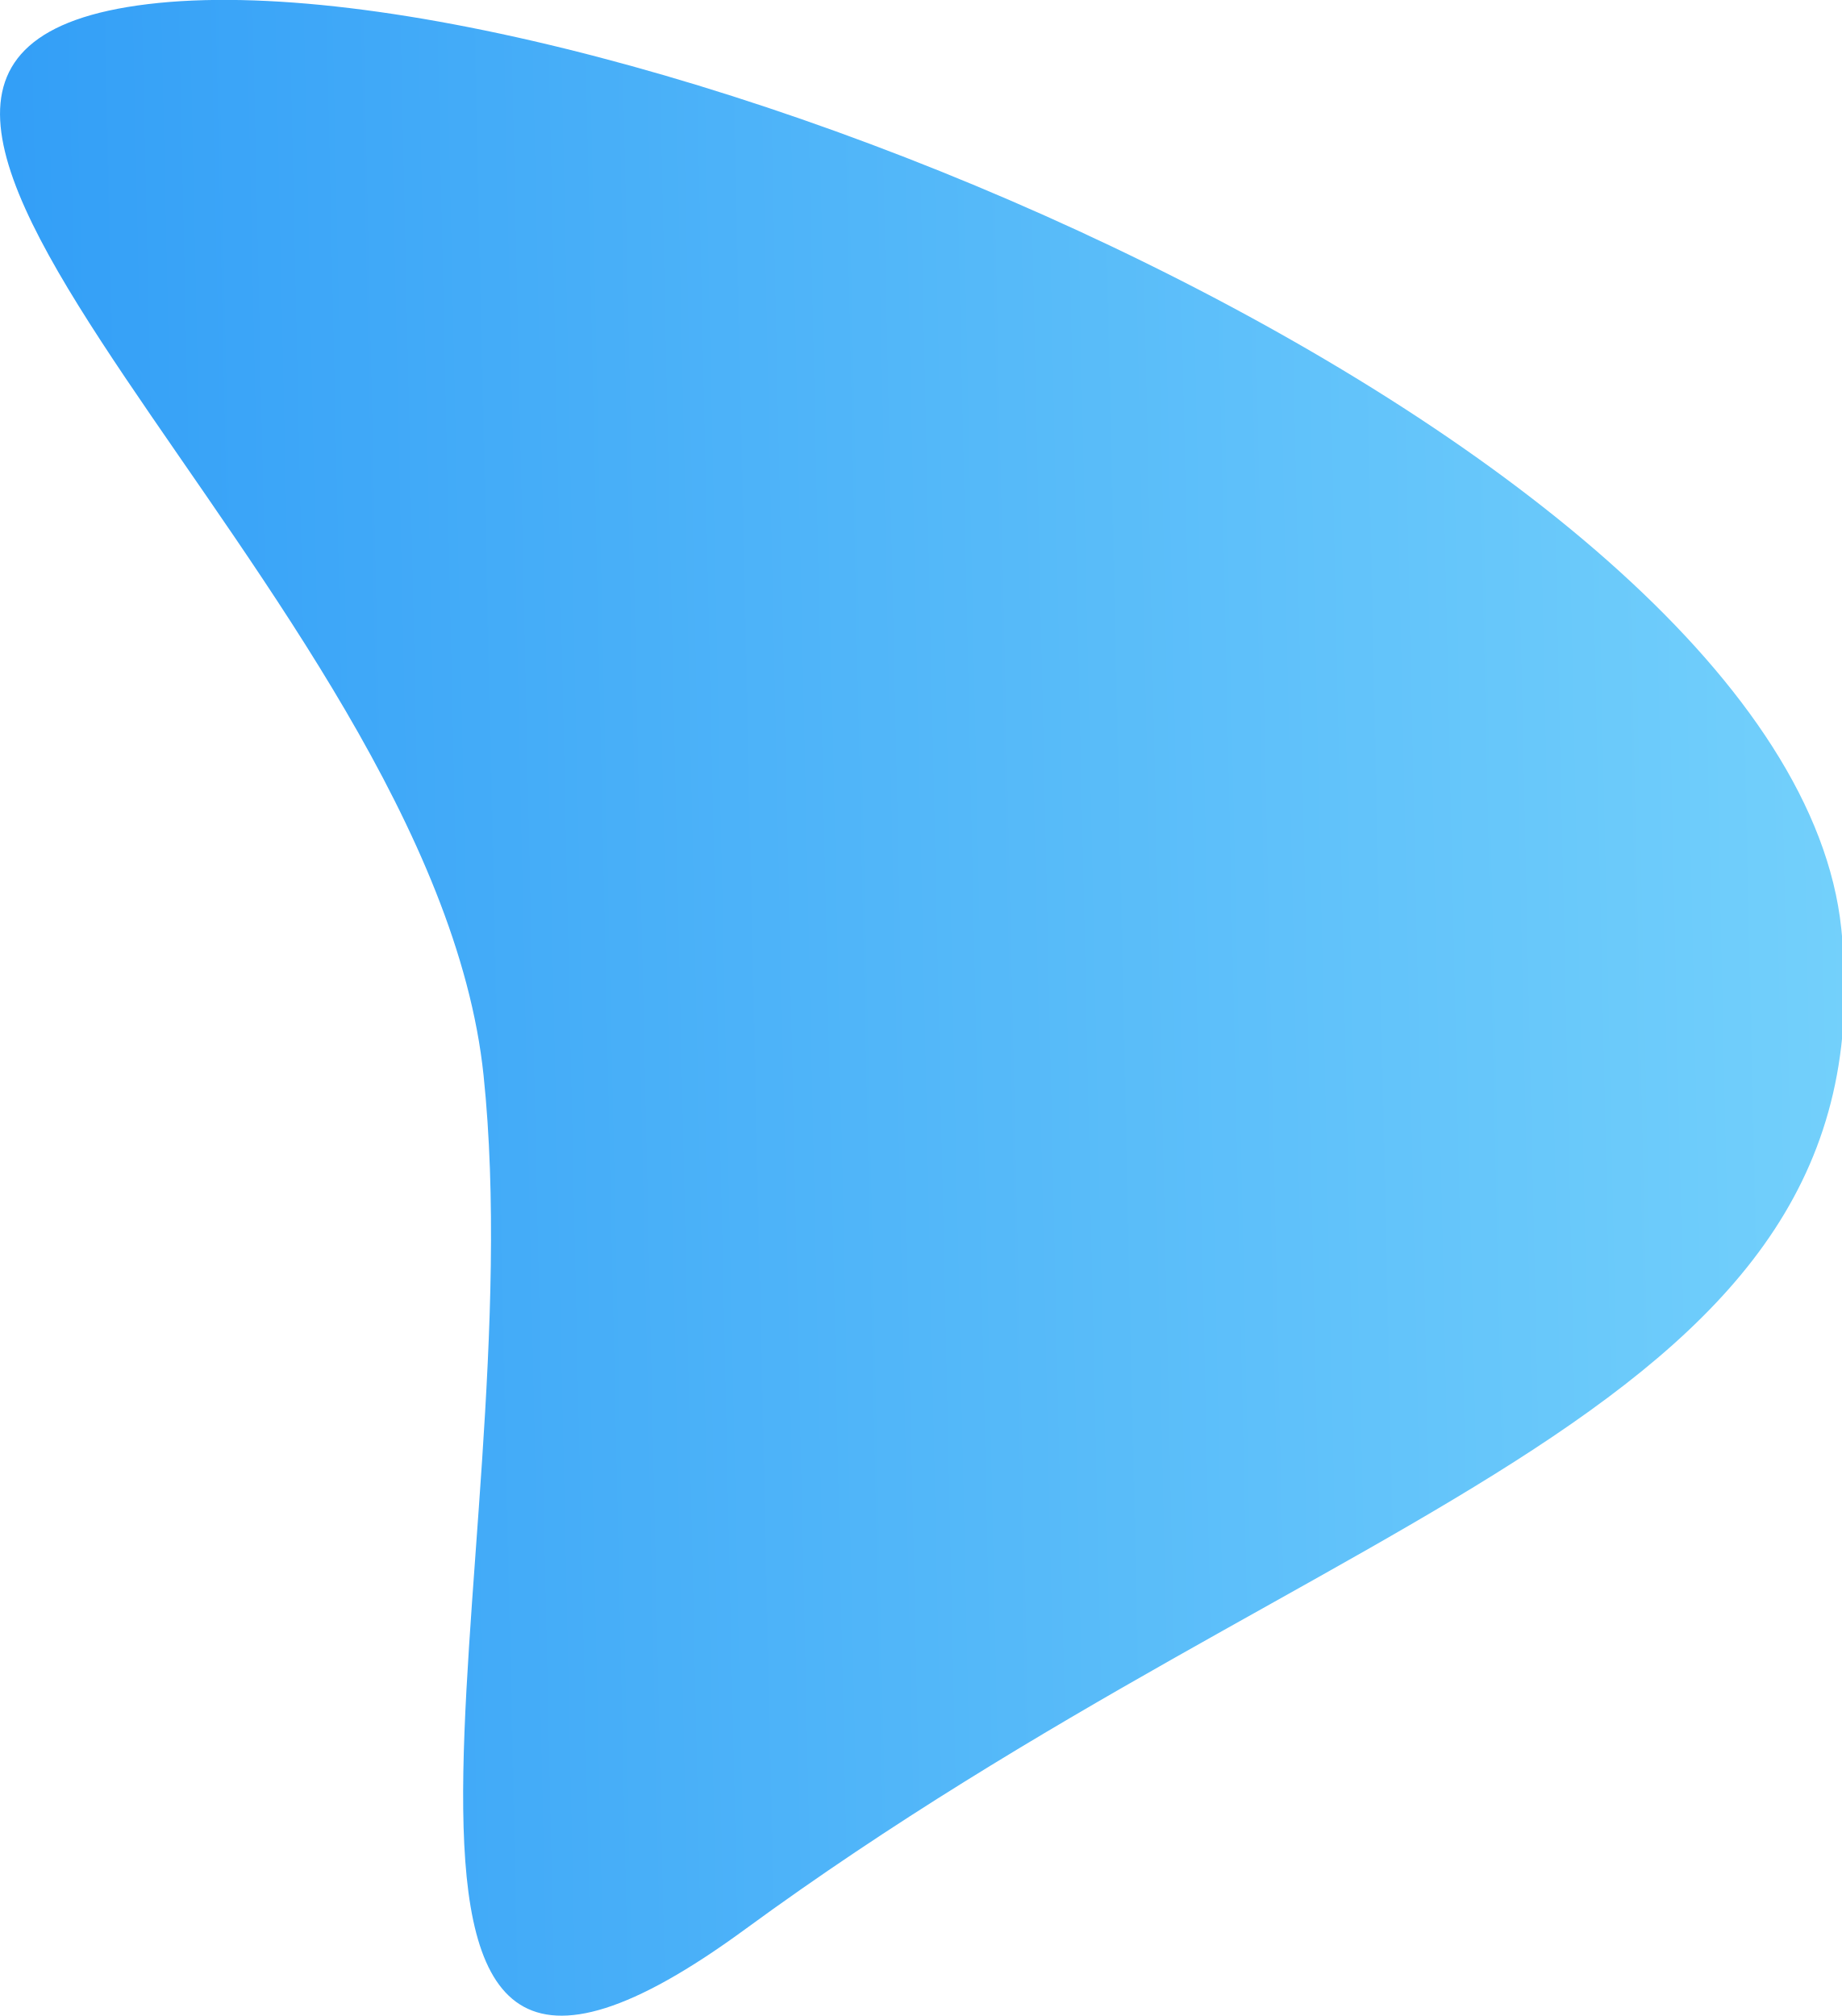
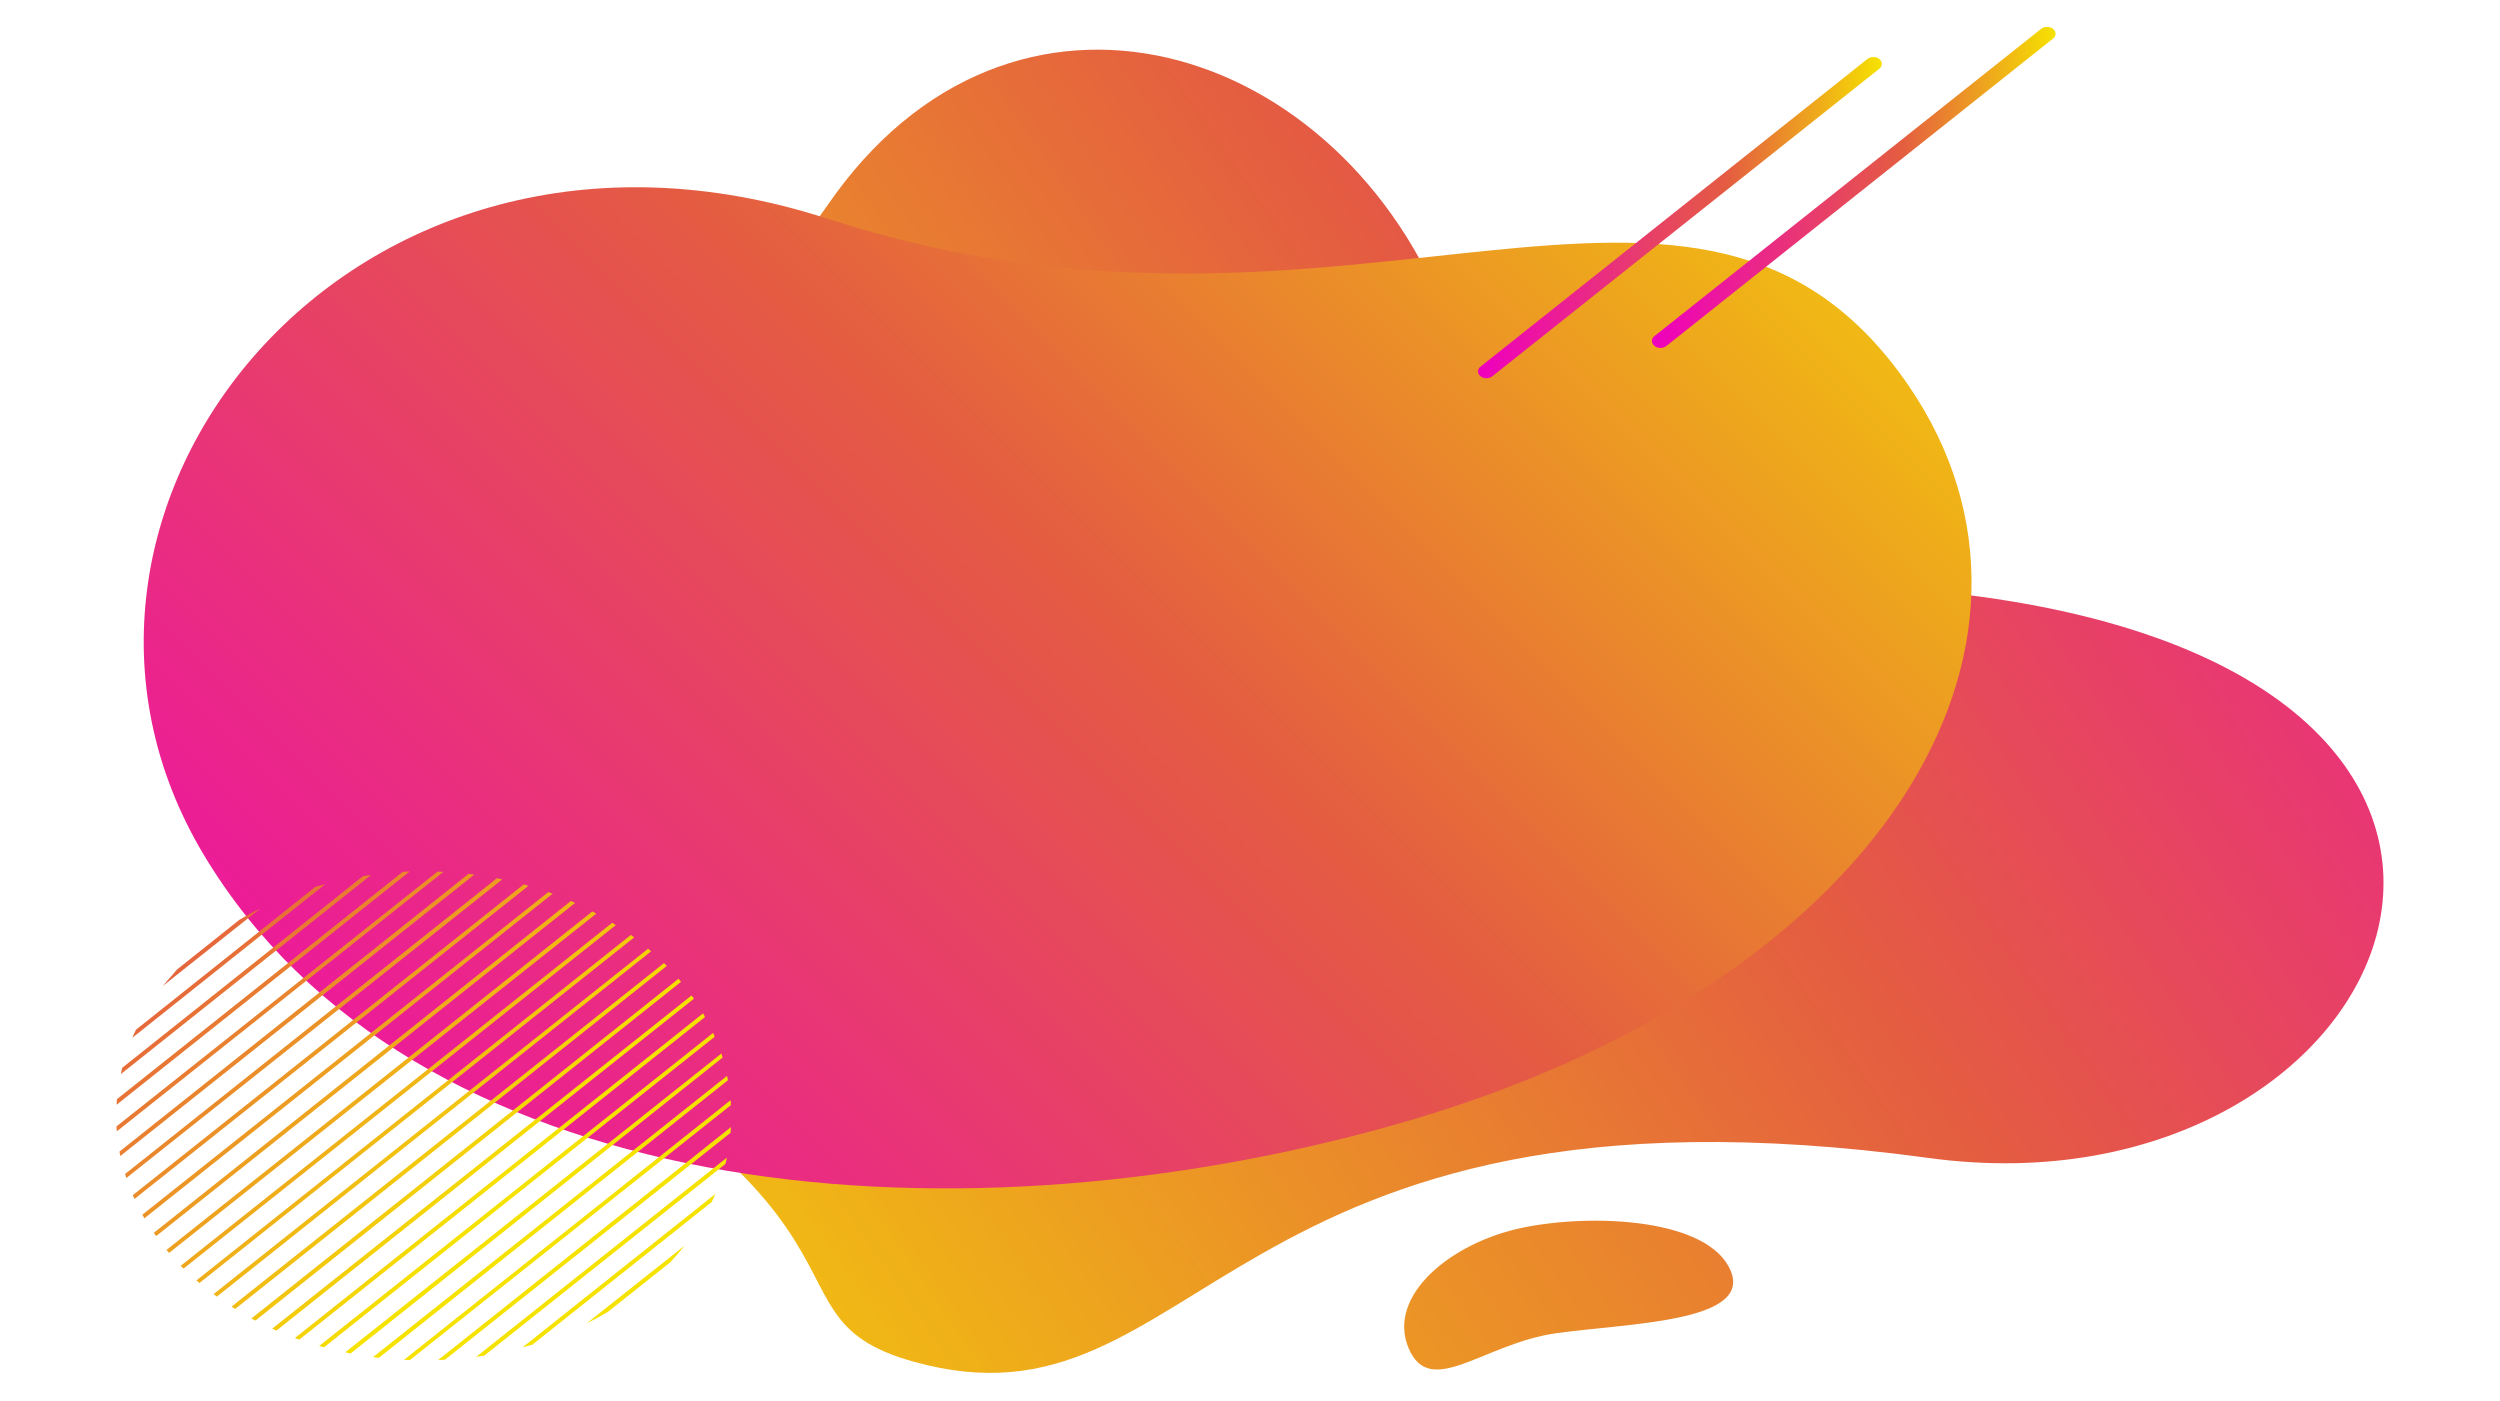
- <svg xmlns="http://www.w3.org/2000/svg" version="1.1" id="Layer_3" x="0px" y="0px" viewBox="0 0 1114.9 1220.8" style="enable-background:new 0 0 1114.9 1220.8;" xml:space="preserve">
+ <svg xmlns="http://www.w3.org/2000/svg" version="1.1" id="Layer_3" x="0px" y="0px" viewBox="0 0 1419.1 794.7" style="enable-background:new 0 0 1419.1 794.7;" xml:space="preserve">
  <style type="text/css">
	.st0{fill:url(#SVGID_1_);}
+ 	.st1{fill:url(#SVGID_2_);}
+ 	.st2{fill:url(#SVGID_3_);}
+ 	.st3{fill:url(#SVGID_4_);}
+ 	.st4{fill:url(#SVGID_5_);}
+ 	.st5{fill:url(#SVGID_6_);}
+ 	.st6{fill:url(#SVGID_7_);}
+ 	.st7{fill:url(#SVGID_8_);}
+ 	.st8{fill:url(#SVGID_9_);}
+ 	.st9{fill:url(#SVGID_10_);}
+ 	.st10{fill:url(#SVGID_11_);}
+ 	.st11{fill:url(#SVGID_12_);}
+ 	.st12{fill:url(#SVGID_13_);}
+ 	.st13{fill:url(#SVGID_14_);}
+ 	.st14{fill:url(#SVGID_15_);}
+ 	.st15{fill:url(#SVGID_16_);}
+ 	.st16{fill:url(#SVGID_17_);}
+ 	.st17{fill:url(#SVGID_18_);}
+ 	.st18{fill:url(#SVGID_19_);}
+ 	.st19{fill:url(#SVGID_20_);}
+ 	.st20{fill:url(#SVGID_21_);}
+ 	.st21{fill:url(#SVGID_22_);}
+ 	.st22{fill:url(#SVGID_23_);}
+ 	.st23{fill:url(#SVGID_24_);}
+ 	.st24{fill:url(#SVGID_25_);}
+ 	.st25{fill:url(#SVGID_26_);}
+ 	.st26{fill:url(#SVGID_27_);}
+ 	.st27{fill:url(#SVGID_28_);}
+ 	.st28{fill:url(#SVGID_29_);}
+ 	.st29{fill:url(#SVGID_30_);}
+ 	.st30{fill:url(#SVGID_31_);}
</style>
-   <linearGradient id="SVGID_1_" gradientUnits="userSpaceOnUse" x1="-531.518" y1="444.852" x2="586.643" y2="554.834" gradientTransform="matrix(-1.0067 0.1134 -0.1232 -1.0931 657.6198 1151.606)">
-     <stop offset="0" style="stop-color:#74D1FB" />
-     <stop offset="1" style="stop-color:#329EF7" />
-   </linearGradient>
-   <path class="st0" d="M292.8,651.2C262.1,356.8-186.8,35.9,89.5,2.5s994.7,265.4,1025.4,559.9s-305.6,343.7-663.9,606  C176.4,1369.4,323.6,945.7,292.8,651.2z" />
+   <g>
+     <g>
+       <linearGradient id="SVGID_1_" gradientUnits="userSpaceOnUse" x1="-54.248" y1="40.669" x2="1491.777" y2="-1026.87" gradientTransform="matrix(1 0 0 1 0 960)">
+         <stop offset="0.162" style="stop-color:#F6E200" />
+         <stop offset="0.623" style="stop-color:#E45C41" />
+         <stop offset="1" style="stop-color:#EF00BD" />
+       </linearGradient>
+       <path class="st0" d="M1106.4,336.5c-129-14.3-260.6-91.2-283.8-153c-60.3-160.8-248.7-218.9-353-66.8    C361.4,274.5-8.7,439.2,182.8,523.8c356,157.4,234.9,221.2,336,249.2c163,45.4,172.2-170.8,575.9-115.7    C1364.6,694.3,1501.5,380.3,1106.4,336.5z" />
+       <linearGradient id="SVGID_2_" gradientUnits="userSpaceOnUse" x1="34.796" y1="363.888" x2="1866.81" y2="-901.127" gradientTransform="matrix(1 0 0 1 0 960)">
+         <stop offset="0.162" style="stop-color:#F6E200" />
+         <stop offset="0.623" style="stop-color:#E45C41" />
+         <stop offset="1" style="stop-color:#EF00BD" />
+       </linearGradient>
+       <path class="st1" d="M982.4,721.3c-12.3-29.4-77.4-32.8-118.2-24.4c-40.8,8.5-77,38.6-64.7,68.2c12.3,29.4,42.3-2.4,83.8-8.3    C923.5,751.1,994.7,750.7,982.4,721.3z" />
+     </g>
+     <linearGradient id="SVGID_3_" gradientUnits="userSpaceOnUse" x1="1214.904" y1="-1231.057" x2="130.097" y2="-146.249" gradientTransform="matrix(1 0 0 1 0 960)">
+       <stop offset="0.162" style="stop-color:#F6E200" />
+       <stop offset="0.554" style="stop-color:#E45C41" />
+       <stop offset="0.993" style="stop-color:#EF00BD" />
+     </linearGradient>
+     <path class="st2" d="M1083.6,219.2c-119.7-175-315.1,1.8-613.7-95c-271-87.9-471.5,166.1-354,361.4   C233.3,681,533.8,710.8,790.1,638.9C1069.7,560.6,1183.2,365.1,1083.6,219.2z" />
+     <g>
+       <linearGradient id="SVGID_4_" gradientUnits="userSpaceOnUse" x1="344.988" y1="-224.655" x2="-446.854" y2="-799.861" gradientTransform="matrix(1 0 0 1 19.902 956.6479)">
+         <stop offset="0.162" style="stop-color:#F6E200" />
+         <stop offset="0.554" style="stop-color:#E45C41" />
+         <stop offset="0.993" style="stop-color:#EF00BD" />
+       </linearGradient>
+       <path class="st3" d="M380.5,716.5c2.9-3.1,5.6-6.3,8.1-9.4l-55.5,44c4-1.9,8-4.1,11.9-6.4L380.5,716.5z" />
+       <linearGradient id="SVGID_5_" gradientUnits="userSpaceOnUse" x1="351.18" y1="-220.948" x2="-432.817" y2="-790.456" gradientTransform="matrix(1 0 0 1 19.902 956.6479)">
+         <stop offset="0.162" style="stop-color:#F6E200" />
+         <stop offset="0.554" style="stop-color:#E45C41" />
+         <stop offset="0.993" style="stop-color:#EF00BD" />
+       </linearGradient>
+       <path class="st4" d="M404,682.3c0.7-1.5,1.5-3.1,2.1-4.6l-109.6,87.2c1.9-0.6,3.8-1.1,5.7-1.6L404,682.3z" />
+       <linearGradient id="SVGID_6_" gradientUnits="userSpaceOnUse" x1="358.003" y1="-216.522" x2="-433.434" y2="-791.434" gradientTransform="matrix(1 0 0 1 19.902 956.6479)">
+         <stop offset="0.162" style="stop-color:#F6E200" />
+         <stop offset="0.554" style="stop-color:#E45C41" />
+         <stop offset="0.993" style="stop-color:#EF00BD" />
+       </linearGradient>
+       <path class="st5" d="M411.8,660.7c0.3-1.2,0.6-2.4,0.8-3.6L270.3,770.2c1.5-0.2,3.1-0.5,4.6-0.7L411.8,660.7z" />
+       <linearGradient id="SVGID_7_" gradientUnits="userSpaceOnUse" x1="364.959" y1="-212.161" x2="-430.122" y2="-789.72" gradientTransform="matrix(1 0 0 1 19.902 956.6479)">
+         <stop offset="0.162" style="stop-color:#F6E200" />
+         <stop offset="0.554" style="stop-color:#E45C41" />
+         <stop offset="0.993" style="stop-color:#EF00BD" />
+       </linearGradient>
+       <path class="st6" d="M414.7,643c0.1-1.1,0.2-2.1,0.2-3.2L248.7,772c1.4,0,2.6-0.1,3.9-0.2L414.7,643z" />
+       <linearGradient id="SVGID_8_" gradientUnits="userSpaceOnUse" x1="371.89" y1="-207.738" x2="-425.323" y2="-786.846" gradientTransform="matrix(1 0 0 1 19.902 956.6479)">
+         <stop offset="0.162" style="stop-color:#F6E200" />
+         <stop offset="0.554" style="stop-color:#E45C41" />
+         <stop offset="0.993" style="stop-color:#EF00BD" />
+       </linearGradient>
+       <path class="st7" d="M414.9,627.3c0-1-0.1-1.8-0.2-2.8L229.3,771.9c1.1,0.1,2.4,0.1,3.4,0.1L414.9,627.3z" />
+       <linearGradient id="SVGID_9_" gradientUnits="userSpaceOnUse" x1="378.831" y1="-203.355" x2="-419.965" y2="-783.613" gradientTransform="matrix(1 0 0 1 19.902 956.6479)">
+         <stop offset="0.162" style="stop-color:#F6E200" />
+         <stop offset="0.554" style="stop-color:#E45C41" />
+         <stop offset="0.993" style="stop-color:#EF00BD" />
+       </linearGradient>
+       <path class="st8" d="M413.2,613.2c-0.2-0.9-0.3-1.7-0.5-2.5L211.8,770.3c1,0.1,2.2,0.3,3.2,0.5L413.2,613.2z" />
+       <linearGradient id="SVGID_10_" gradientUnits="userSpaceOnUse" x1="385.9" y1="-198.964" x2="-413.929" y2="-779.972" gradientTransform="matrix(1 0 0 1 19.902 956.6479)">
+         <stop offset="0.162" style="stop-color:#F6E200" />
+         <stop offset="0.554" style="stop-color:#E45C41" />
+         <stop offset="0.993" style="stop-color:#EF00BD" />
+       </linearGradient>
+       <path class="st9" d="M410.2,600.3c-0.2-0.8-0.5-1.5-0.7-2.3L196,767.6c1,0.2,1.9,0.5,3,0.7L410.2,600.3z" />
+       <linearGradient id="SVGID_11_" gradientUnits="userSpaceOnUse" x1="392.885" y1="-194.534" x2="-407.746" y2="-776.125" gradientTransform="matrix(1 0 0 1 19.902 956.6479)">
+         <stop offset="0.162" style="stop-color:#F6E200" />
+         <stop offset="0.554" style="stop-color:#E45C41" />
+         <stop offset="0.993" style="stop-color:#EF00BD" />
+       </linearGradient>
+       <path class="st10" d="M405.7,588.5c-0.3-0.8-0.6-1.4-0.9-2.2L181.2,764c0.9,0.2,1.8,0.6,2.7,0.8L405.7,588.5z" />
+       <linearGradient id="SVGID_12_" gradientUnits="userSpaceOnUse" x1="399.844" y1="-190.138" x2="-401.226" y2="-772.048" gradientTransform="matrix(1 0 0 1 19.902 956.6479)">
+         <stop offset="0.162" style="stop-color:#F6E200" />
+         <stop offset="0.554" style="stop-color:#E45C41" />
+         <stop offset="0.993" style="stop-color:#EF00BD" />
+       </linearGradient>
+       <path class="st11" d="M400.2,577.3c-0.4-0.7-0.7-1.3-1.1-2.1L167.4,759.5c0.8,0.3,1.7,0.7,2.5,0.9L400.2,577.3z" />
+       <linearGradient id="SVGID_13_" gradientUnits="userSpaceOnUse" x1="406.833" y1="-185.706" x2="-394.77" y2="-768.003" gradientTransform="matrix(1 0 0 1 19.902 956.6479)">
+         <stop offset="0.162" style="stop-color:#F6E200" />
+         <stop offset="0.554" style="stop-color:#E45C41" />
+         <stop offset="0.993" style="stop-color:#EF00BD" />
+       </linearGradient>
+       <path class="st12" d="M393.9,566.9c-0.4-0.7-0.9-1.3-1.4-1.8l-238,189.1c0.8,0.3,1.6,0.7,2.4,1.1L393.9,566.9z" />
+       <linearGradient id="SVGID_14_" gradientUnits="userSpaceOnUse" x1="413.775" y1="-181.307" x2="-388.015" y2="-763.74" gradientTransform="matrix(1 0 0 1 19.902 956.6479)">
+         <stop offset="0.162" style="stop-color:#F6E200" />
+         <stop offset="0.554" style="stop-color:#E45C41" />
+         <stop offset="0.993" style="stop-color:#EF00BD" />
+       </linearGradient>
+       <path class="st13" d="M386.6,557.3c-0.5-0.6-1-1.2-1.5-1.7L142.7,748.4c0.7,0.5,1.5,0.8,2.3,1.2L386.6,557.3z" />
+       <linearGradient id="SVGID_15_" gradientUnits="userSpaceOnUse" x1="420.781" y1="-176.958" x2="-381.281" y2="-759.588" gradientTransform="matrix(1 0 0 1 19.902 956.6479)">
+         <stop offset="0.162" style="stop-color:#F6E200" />
+         <stop offset="0.554" style="stop-color:#E45C41" />
+         <stop offset="0.993" style="stop-color:#EF00BD" />
+       </linearGradient>
+       <path class="st14" d="M378.5,548.3c-0.5-0.6-1.1-1.1-1.6-1.6L131.4,741.7c0.7,0.5,1.4,0.9,2.1,1.3L378.5,548.3z" />
+       <linearGradient id="SVGID_16_" gradientUnits="userSpaceOnUse" x1="427.702" y1="-172.563" x2="-374.396" y2="-755.22" gradientTransform="matrix(1 0 0 1 19.902 956.6479)">
+         <stop offset="0.162" style="stop-color:#F6E200" />
+         <stop offset="0.554" style="stop-color:#E45C41" />
+         <stop offset="0.993" style="stop-color:#EF00BD" />
+       </linearGradient>
+       <path class="st15" d="M369.6,540c-0.6-0.6-1.3-1-1.7-1.5L121.2,734.6c0.6,0.5,1.3,1,1.9,1.4L369.6,540z" />
+       <linearGradient id="SVGID_17_" gradientUnits="userSpaceOnUse" x1="434.58" y1="-168.161" x2="-367.508" y2="-750.81" gradientTransform="matrix(1 0 0 1 19.902 956.6479)">
+         <stop offset="0.162" style="stop-color:#F6E200" />
+         <stop offset="0.554" style="stop-color:#E45C41" />
+         <stop offset="0.993" style="stop-color:#EF00BD" />
+       </linearGradient>
+       <path class="st16" d="M360,532.1c-0.6-0.5-1.3-1-1.9-1.4L111.5,726.8c0.6,0.6,1.3,1,1.7,1.5L360,532.1z" />
+       <linearGradient id="SVGID_18_" gradientUnits="userSpaceOnUse" x1="441.454" y1="-163.735" x2="-360.625" y2="-746.377" gradientTransform="matrix(1 0 0 1 19.902 956.6479)">
+         <stop offset="0.162" style="stop-color:#F6E200" />
+         <stop offset="0.554" style="stop-color:#E45C41" />
+         <stop offset="0.993" style="stop-color:#EF00BD" />
+       </linearGradient>
+       <path class="st17" d="M349.6,525.1c-0.7-0.5-1.4-0.9-2.1-1.3L102.6,718.5c0.5,0.6,1.1,1.1,1.6,1.6L349.6,525.1z" />
+       <linearGradient id="SVGID_19_" gradientUnits="userSpaceOnUse" x1="448.347" y1="-159.438" x2="-353.563" y2="-741.957" gradientTransform="matrix(1 0 0 1 19.902 956.6479)">
+         <stop offset="0.162" style="stop-color:#F6E200" />
+         <stop offset="0.554" style="stop-color:#E45C41" />
+         <stop offset="0.993" style="stop-color:#EF00BD" />
+       </linearGradient>
+       <path class="st18" d="M338.5,518.6c-0.7-0.5-1.5-0.8-2.3-1.2L94.5,709.5c0.5,0.6,1,1.2,1.5,1.7L338.5,518.6z" />
+       <linearGradient id="SVGID_20_" gradientUnits="userSpaceOnUse" x1="455.159" y1="-155.245" x2="-346.339" y2="-737.465" gradientTransform="matrix(1 0 0 1 19.902 956.6479)">
+         <stop offset="0.162" style="stop-color:#F6E200" />
+         <stop offset="0.554" style="stop-color:#E45C41" />
+         <stop offset="0.993" style="stop-color:#EF00BD" />
+       </linearGradient>
+       <path class="st19" d="M326.5,512.5c-0.8-0.3-1.6-0.7-2.4-1.1L87.3,699.8c0.5,0.7,0.9,1.3,1.4,1.8L326.5,512.5z" />
+       <linearGradient id="SVGID_21_" gradientUnits="userSpaceOnUse" x1="461.866" y1="-150.888" x2="-339.261" y2="-732.839" gradientTransform="matrix(1 0 0 1 19.902 956.6479)">
+         <stop offset="0.162" style="stop-color:#F6E200" />
+         <stop offset="0.554" style="stop-color:#E45C41" />
+         <stop offset="0.993" style="stop-color:#EF00BD" />
+       </linearGradient>
+       <path class="st20" d="M313.7,507.3c-0.8-0.3-1.7-0.7-2.5-0.9L80.8,689.5c0.5,0.7,0.7,1.3,1.1,2.1L313.7,507.3z" />
+       <linearGradient id="SVGID_22_" gradientUnits="userSpaceOnUse" x1="468.623" y1="-146.753" x2="-331.99" y2="-728.33" gradientTransform="matrix(1 0 0 1 19.902 956.6479)">
+         <stop offset="0.162" style="stop-color:#F6E200" />
+         <stop offset="0.554" style="stop-color:#E45C41" />
+         <stop offset="0.993" style="stop-color:#EF00BD" />
+       </linearGradient>
+       <path class="st21" d="M300,502.8c-0.9-0.2-1.8-0.6-2.7-0.8L75.4,678.4c0.3,0.8,0.6,1.4,0.9,2.2L300,502.8z" />
+       <linearGradient id="SVGID_23_" gradientUnits="userSpaceOnUse" x1="475.202" y1="-142.619" x2="-324.646" y2="-723.64" gradientTransform="matrix(1 0 0 1 19.902 956.6479)">
+         <stop offset="0.162" style="stop-color:#F6E200" />
+         <stop offset="0.554" style="stop-color:#E45C41" />
+         <stop offset="0.993" style="stop-color:#EF00BD" />
+       </linearGradient>
+       <path class="st22" d="M285.1,499.2c-1-0.2-1.9-0.5-3-0.7L71,666.4c0.2,0.8,0.5,1.5,0.7,2.3L285.1,499.2z" />
+       <linearGradient id="SVGID_24_" gradientUnits="userSpaceOnUse" x1="481.606" y1="-138.562" x2="-317.191" y2="-718.821" gradientTransform="matrix(1 0 0 1 19.902 956.6479)">
+         <stop offset="0.162" style="stop-color:#F6E200" />
+         <stop offset="0.554" style="stop-color:#E45C41" />
+         <stop offset="0.993" style="stop-color:#EF00BD" />
+       </linearGradient>
+       <path class="st23" d="M269.2,496.5c-1-0.1-2.2-0.3-3.2-0.5L67.8,653.7c0.2,0.9,0.3,1.7,0.5,2.5L269.2,496.5z" />
+       <linearGradient id="SVGID_25_" gradientUnits="userSpaceOnUse" x1="487.815" y1="-134.76" x2="-309.484" y2="-713.93" gradientTransform="matrix(1 0 0 1 19.902 956.6479)">
+         <stop offset="0.162" style="stop-color:#F6E200" />
+         <stop offset="0.554" style="stop-color:#E45C41" />
+         <stop offset="0.993" style="stop-color:#EF00BD" />
+       </linearGradient>
+       <path class="st24" d="M251.7,494.9c-1.1-0.1-2.4-0.1-3.4-0.1L66.1,639.4c0.1,1,0.1,1.8,0.2,2.8L251.7,494.9z" />
+       <linearGradient id="SVGID_26_" gradientUnits="userSpaceOnUse" x1="493.632" y1="-131.245" x2="-301.425" y2="-708.786" gradientTransform="matrix(1 0 0 1 19.902 956.6479)">
+         <stop offset="0.162" style="stop-color:#F6E200" />
+         <stop offset="0.554" style="stop-color:#E45C41" />
+         <stop offset="0.993" style="stop-color:#EF00BD" />
+       </linearGradient>
+       <path class="st25" d="M232.5,494.7c-1.4,0-2.6,0.1-3.9,0.2L66.4,623.9c-0.1,1.1-0.2,2.1-0.2,3.2L232.5,494.7z" />
+       <linearGradient id="SVGID_27_" gradientUnits="userSpaceOnUse" x1="498.64" y1="-128.266" x2="-292.737" y2="-703.135" gradientTransform="matrix(1 0 0 1 19.902 956.6479)">
+         <stop offset="0.162" style="stop-color:#F6E200" />
+         <stop offset="0.554" style="stop-color:#E45C41" />
+         <stop offset="0.993" style="stop-color:#EF00BD" />
+       </linearGradient>
+       <path class="st26" d="M210.7,496.6c-1.5,0.2-3.1,0.5-4.6,0.7L69.4,606.1c-0.3,1.2-0.6,2.4-0.8,3.6L210.7,496.6z" />
+       <linearGradient id="SVGID_28_" gradientUnits="userSpaceOnUse" x1="501.553" y1="-126.746" x2="-282.306" y2="-696.154" gradientTransform="matrix(1 0 0 1 19.902 956.6479)">
+         <stop offset="0.162" style="stop-color:#F6E200" />
+         <stop offset="0.554" style="stop-color:#E45C41" />
+         <stop offset="0.993" style="stop-color:#EF00BD" />
+       </linearGradient>
+       <path class="st27" d="M184.7,501.8c-1.9,0.6-3.8,1.1-5.7,1.6L77.2,584.5c-0.7,1.5-1.5,3.1-2.1,4.6L184.7,501.8z" />
+       <linearGradient id="SVGID_29_" gradientUnits="userSpaceOnUse" x1="511.734" y1="-120.025" x2="-279.86" y2="-695.052" gradientTransform="matrix(1 0 0 1 19.902 956.6479)">
+         <stop offset="0.162" style="stop-color:#F6E200" />
+         <stop offset="0.554" style="stop-color:#E45C41" />
+         <stop offset="0.993" style="stop-color:#EF00BD" />
+       </linearGradient>
+       <path class="st28" d="M92.4,559.7l55.4-44c-4,1.9-8,4.1-11.9,6.4l-35.5,28.3C97.8,553.6,95,556.5,92.4,559.7z" />
+     </g>
+     <linearGradient id="SVGID_30_" gradientUnits="userSpaceOnUse" x1="6042.093" y1="2632.986" x2="6271.29" y2="2632.986" gradientTransform="matrix(-1 0 0 -1 7208.971 2739.366)">
+       <stop offset="0" style="stop-color:#F6E200" />
+       <stop offset="0.384" style="stop-color:#E45C41" />
+       <stop offset="0.993" style="stop-color:#EF00BD" />
+     </linearGradient>
+     <path class="st29" d="M945.9,196.4l219.5-174.5c1.9-1.5,1.9-3.9,0-5.5l0,0c-1.9-1.5-5-1.5-6.8,0L939.1,190.8   c-1.9,1.5-1.9,3.9,0,5.5l0,0C940.9,197.9,944,197.9,945.9,196.4z" />
+     <linearGradient id="SVGID_31_" gradientUnits="userSpaceOnUse" x1="6140.754" y1="2615.828" x2="6369.951" y2="2615.828" gradientTransform="matrix(-1 0 0 -1 7208.971 2739.366)">
+       <stop offset="0" style="stop-color:#F6E200" />
+       <stop offset="0.384" style="stop-color:#E45C41" />
+       <stop offset="0.993" style="stop-color:#EF00BD" />
+     </linearGradient>
+     <path class="st30" d="M847.2,213.5L1066.8,39c1.9-1.5,1.9-3.9,0-5.5l0,0c-1.9-1.5-5-1.5-6.8,0L840.4,208.1c-1.9,1.5-1.9,3.9,0,5.5   l0,0C842.3,215.1,845.3,215.1,847.2,213.5z" />
+   </g>
</svg>
